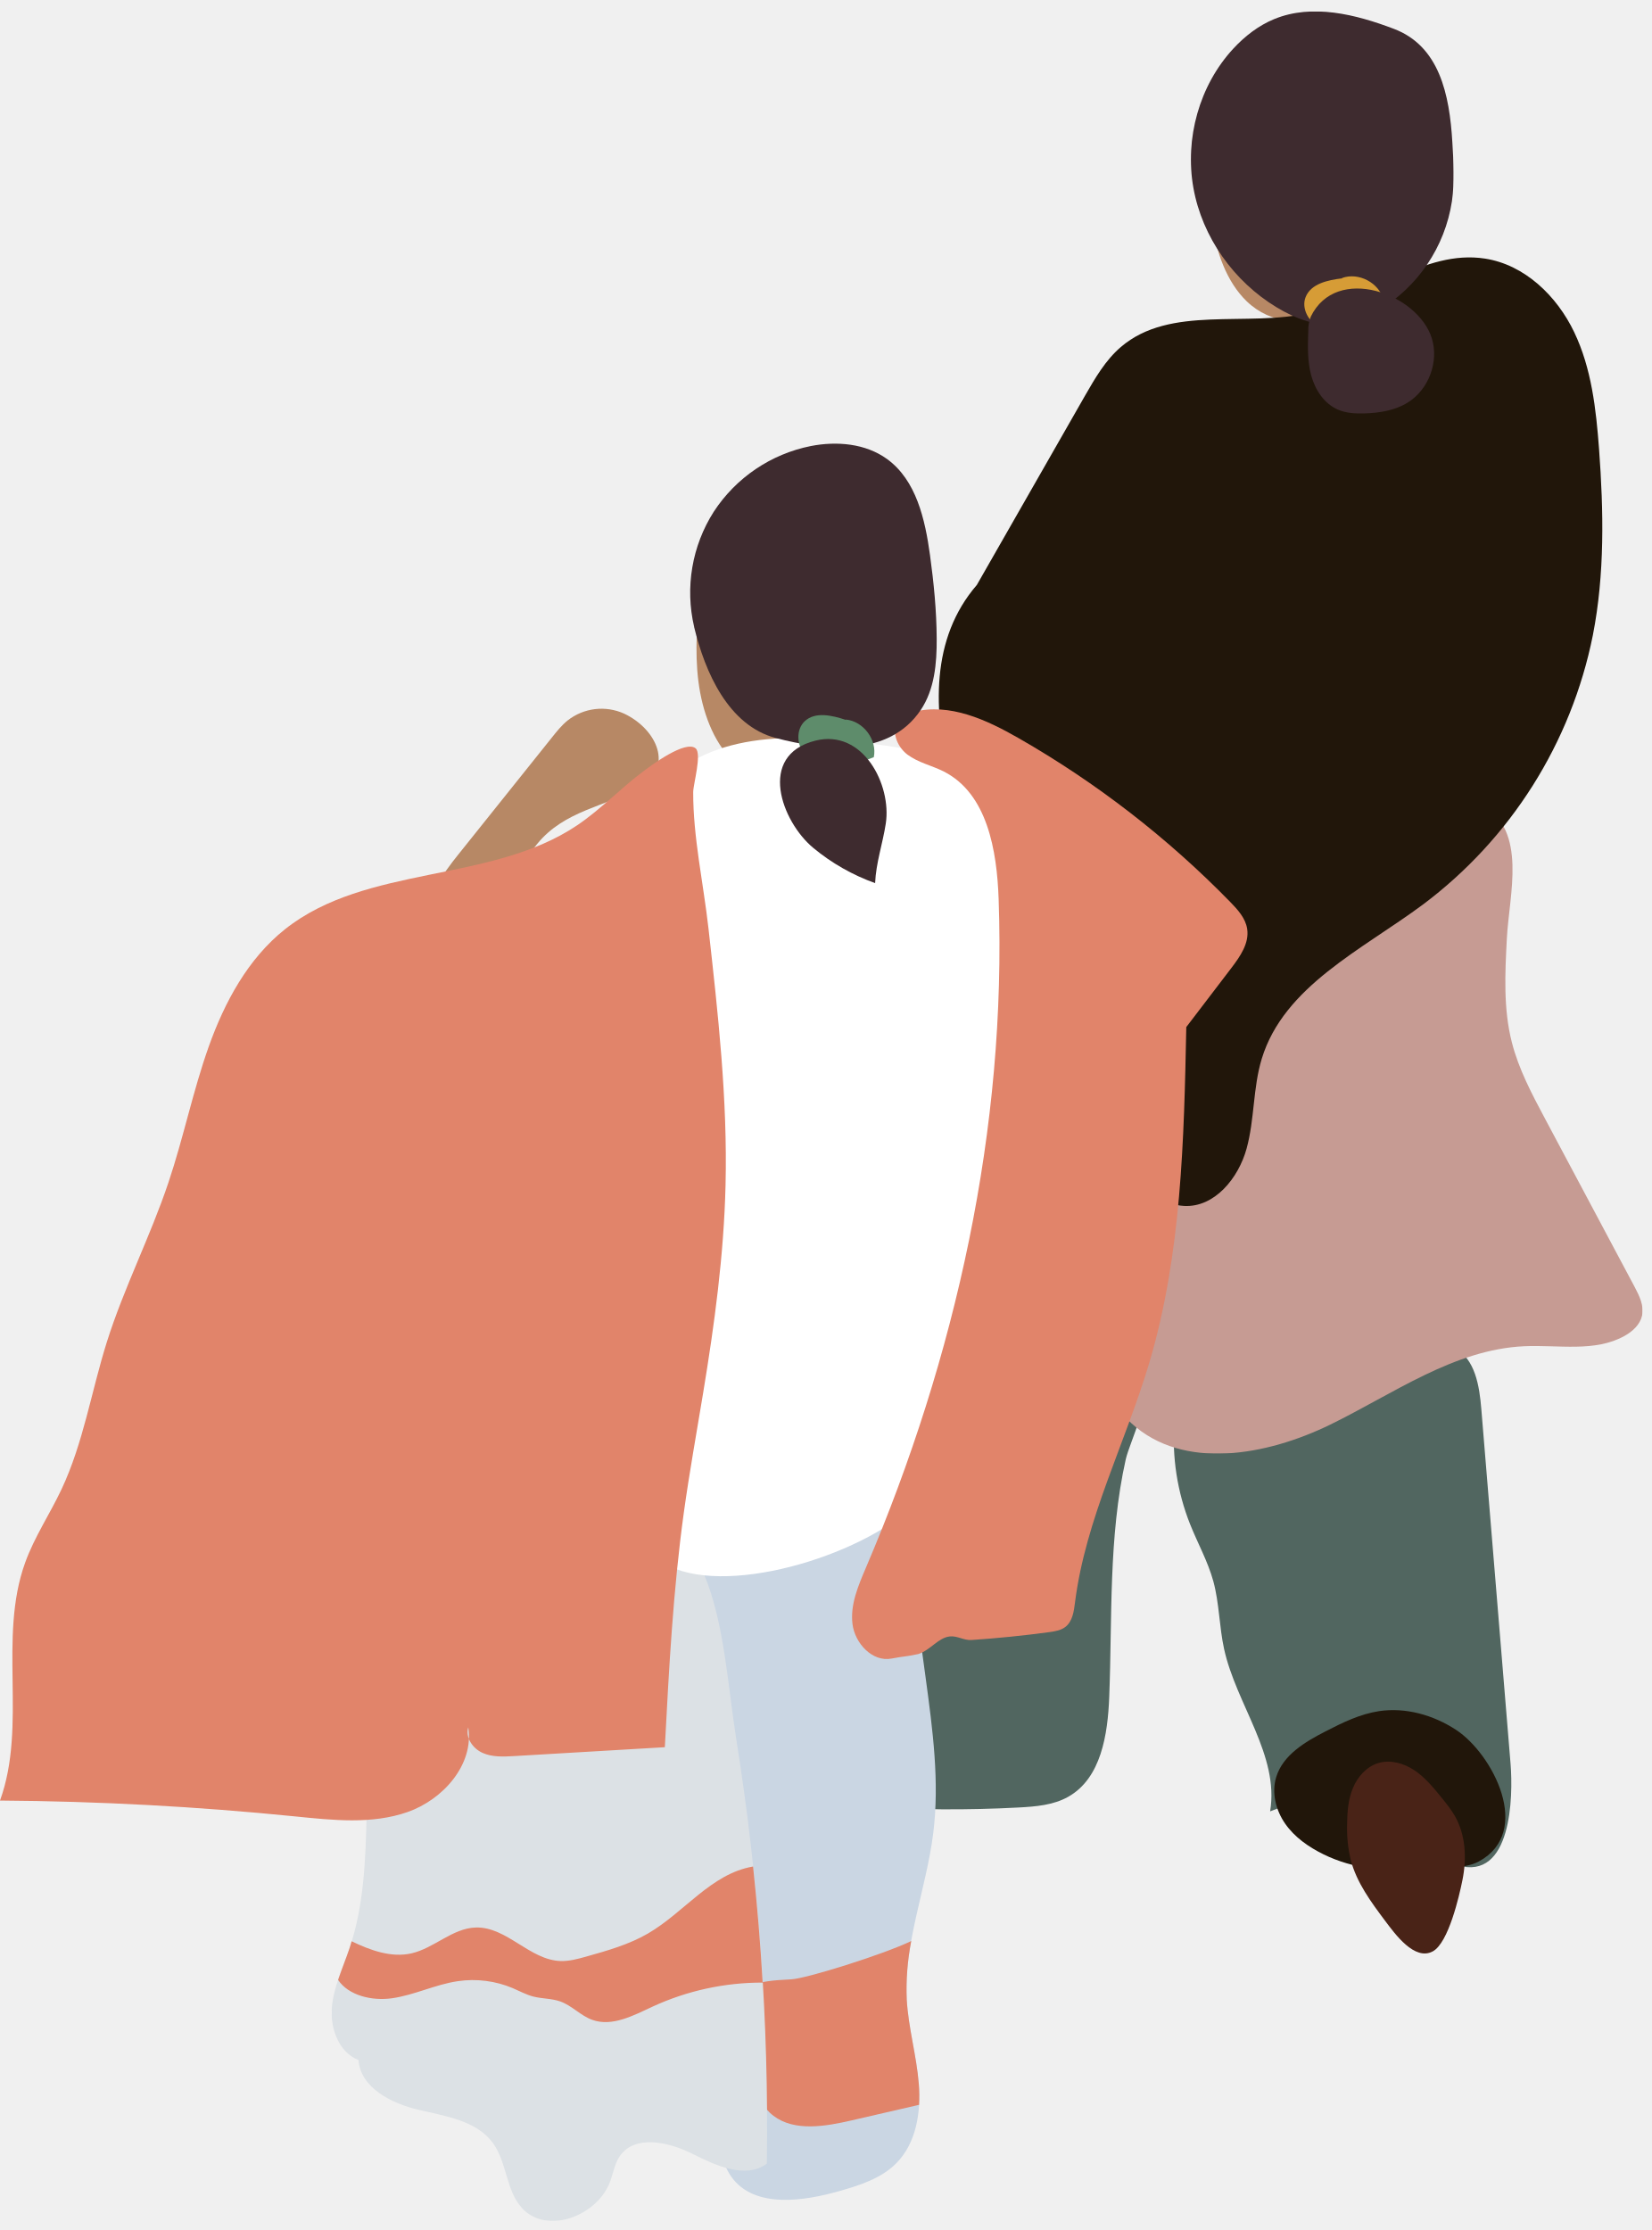
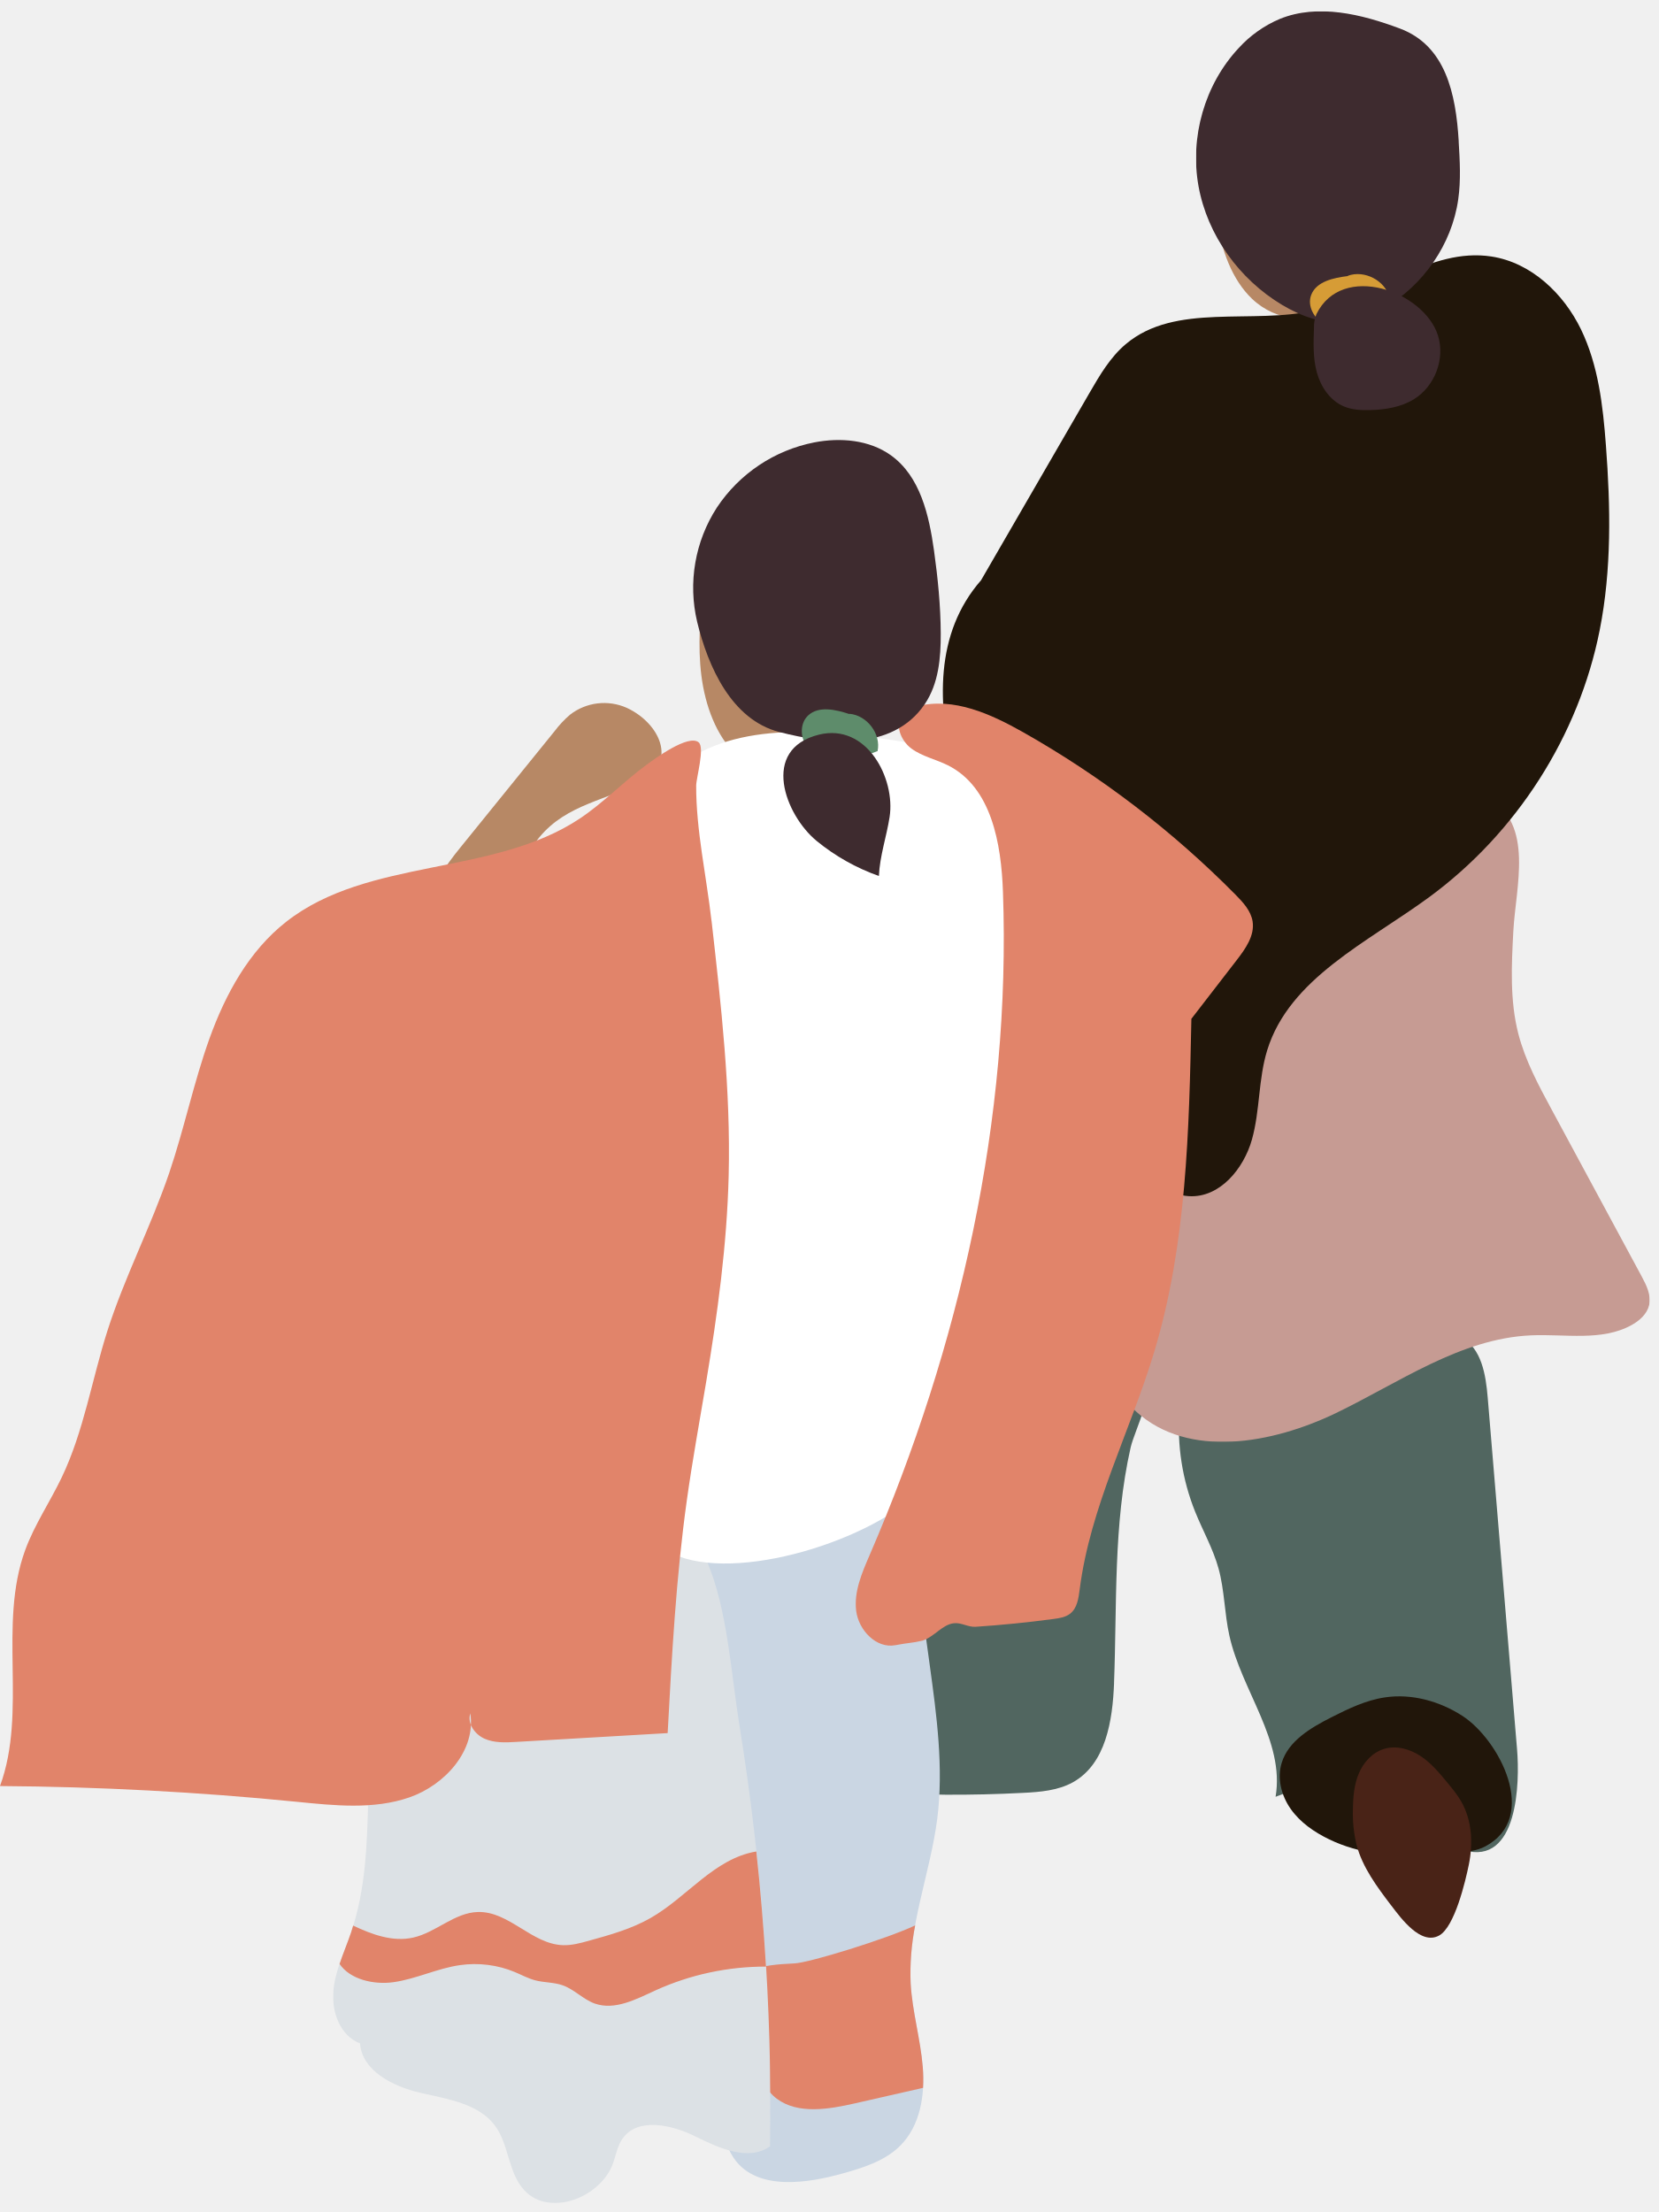
- <svg xmlns="http://www.w3.org/2000/svg" xmlns:xlink="http://www.w3.org/1999/xlink" width="40" height="54" viewBox="0 0 40 54">
+ <svg xmlns="http://www.w3.org/2000/svg" xmlns:xlink="http://www.w3.org/1999/xlink" width="36" height="48" viewBox="0 0 36 48">
  <defs>
-     <path id="a" d="M.259.107h13.405v15.928H.26z" />
-     <path id="c" d="M.226.22H6.59v7.594H.226z" />
-     <path id="e" d="M.253.125h10.545v17.321H.253z" />
+     <path id="a" d="M.233.095h12.065v14.159H.233z" />
+     <path id="c" d="M.204.195H5.93v6.751H.204z" />
+     <path id="e" d="M.227.112h9.491v15.396H.228z" />
  </defs>
  <g fill="none" fill-rule="evenodd">
-     <path fill="#516660" d="M26.86 41.092c-.035.91-.196 1.968-.992 2.417-.36.204-.79.238-1.205.26-.619.033-1.238.048-1.858.044-.418-.002-.891-.038-1.155-.36-.232-.285-.216-.693-.173-1.058a13.946 13.946 0 0 1 4.316-8.495c.353-.327 1.38-1.13 1.83-.503.302.42-.265 1.51-.363 1.942-.421 1.885-.325 3.836-.4 5.753" />
-     <path fill="#B78865" d="M29.544 2.394c-.11.23-.136.505-.16.772-.063.73-.126 1.468-.035 2.198s.356 1.463.838 1.93c.586.566 1.461.638 2.08.17.25-.189.455-.45.628-.736.564-.929 1.707-4.563.641-5.473-.747-.638-3.593.317-3.992 1.139" />
-     <path fill="#516660" d="M35.776 43.43a8.537 8.537 0 0 0-5.02.433c.225-1.361-.82-2.587-1.115-3.934-.118-.541-.115-1.105-.26-1.638-.132-.48-.379-.92-.563-1.382a5.587 5.587 0 0 1-.38-2.47c.012-.17.035-.349.13-.492.11-.165.3-.258.484-.335 1.02-.427 2.126-.595 3.22-.76l1.87-.28c.367-.056.764-.106 1.09.072.49.27.592.917.638 1.474l.708 8.59c.066.8.026 2.843-1.283 2.461.157-.154.937-1.64.481-1.74" />
-     <path fill="#21160A" d="M32.045 44.901c-.358-.176-.696-.412-.924-.739-.228-.327-.334-.752-.217-1.132.164-.532.697-.85 1.193-1.104.412-.213.836-.42 1.295-.49.647-.097 1.318.094 1.865.452.889.581 1.872 2.472.554 3.187-.388.21-1.01.135-1.437.176-.81.075-1.587.014-2.33-.35" />
-     <g transform="translate(26.111 19.165)">
+     <path fill="#516660" d="M24.175 36.526c-.032.81-.177 1.75-.893 2.149-.325.18-.712.212-1.085.23a29.13 29.13 0 0 1-1.672.04c-.376-.002-.802-.034-1.04-.32-.21-.254-.194-.616-.155-.94.342-2.861 1.744-5.587 3.884-7.552.317-.29 1.24-1.004 1.647-.447.272.373-.24 1.342-.327 1.727-.379 1.675-.293 3.41-.36 5.113" />
+     <path fill="#B78865" d="M26.59 2.128c-.1.204-.123.449-.144.686-.057.648-.114 1.305-.032 1.954s.32 1.3.754 1.715c.528.504 1.315.567 1.873.151.224-.167.408-.4.564-.654.508-.825 1.537-4.056.577-4.865-.672-.566-3.233.282-3.592 1.013" />
+     <path fill="#516660" d="M32.199 38.604a7.773 7.773 0 0 0-4.519.386c.203-1.21-.737-2.3-1.003-3.498-.107-.48-.104-.981-.235-1.456-.118-.427-.34-.817-.506-1.228a4.91 4.91 0 0 1-.342-2.195c.011-.152.032-.31.118-.438.099-.147.27-.23.435-.298.917-.38 1.913-.529 2.898-.675l1.682-.25c.33-.049.688-.094.981.065.442.24.534.815.575 1.31l.637 7.635c.06.711.024 2.528-1.154 2.188.141-.137.843-1.458.433-1.546" />
+     <path fill="#21160A" d="M28.84 39.912c-.322-.156-.626-.366-.831-.657-.205-.29-.301-.668-.195-1.006.147-.473.627-.755 1.073-.982.371-.188.753-.373 1.165-.434.583-.087 1.187.082 1.68.4.8.518 1.684 2.198.498 2.834-.35.187-.91.12-1.294.156-.73.067-1.428.012-2.096-.311" />
+     <g transform="translate(23.5 17.035)">
      <mask id="b" fill="#fff">
        <use xlink:href="#a" />
      </mask>
-       <path fill="#C69B93" d="M10.377 3.57c-.044.837-.086 1.689.12 2.5.166.654.486 1.256.803 1.851l2.168 4.07c.117.22.237.463.183.704-.049.216-.228.38-.421.488-.719.403-1.608.213-2.43.251-1.705.079-3.17 1.152-4.702 1.9-1.532.747-3.551 1.118-4.808-.031C.473 14.555.23 13.36.262 12.256c.084-2.832 1.644-5.382 3.155-7.782.784-1.243 1.596-2.518 2.784-3.386C7.03.483 8.752-.267 9.775.319c1.11.636.657 2.171.602 3.25" mask="url(#b)" />
+       <path fill="#C69B93" d="M9.339 3.173c-.04.744-.077 1.501.108 2.223.15.581.437 1.116.723 1.645l1.952 3.618c.105.195.213.411.164.626-.044.191-.206.337-.38.433-.646.359-1.446.19-2.187.224-1.533.07-2.852 1.023-4.23 1.687-1.38.665-3.197.995-4.328-.027-.735-.664-.955-1.726-.925-2.708.075-2.517 1.48-4.784 2.84-6.917C3.78 2.872 4.512 1.74 5.58.967 6.327.43 7.877-.237 8.797.284c1 .565.592 1.93.542 2.89" mask="url(#b)" />
    </g>
-     <path fill="#21160A" d="M23.654 14.165l2.62-4.584c.244-.424.494-.858.866-1.177 1.2-1.029 3.05-.47 4.59-.831 1.456-.342 2.751-1.54 4.229-1.311.961.148 1.742.905 2.16 1.781.419.875.53 1.862.602 2.829.111 1.505.14 3.03-.15 4.51a10.798 10.798 0 0 1-4.118 6.524c-1.475 1.095-3.363 1.976-3.899 3.73-.216.706-.172 1.47-.369 2.182s-.774 1.425-1.514 1.384c-.494-.027-.9-.378-1.266-.71-.534-.486-1.074-.978-1.491-1.567-.65-.918-.97-2.02-1.278-3.1-.789-2.754-3.214-7.072-.982-9.66" />
-     <g transform="translate(28.611 .057)">
+     <path fill="#21160A" d="M21.289 12.591l2.358-4.074c.219-.378.444-.763.779-1.047 1.08-.914 2.744-.417 4.132-.739 1.31-.303 2.475-1.368 3.805-1.165.865.132 1.568.805 1.945 1.583.376.779.476 1.655.54 2.515.101 1.337.126 2.693-.135 4.01-.454 2.293-1.803 4.403-3.706 5.798-1.327.973-3.026 1.757-3.508 3.315-.195.628-.155 1.307-.332 1.94-.178.633-.697 1.267-1.363 1.23-.444-.024-.81-.335-1.14-.63-.48-.433-.966-.87-1.341-1.394-.585-.815-.873-1.796-1.15-2.755-.71-2.449-2.893-6.287-.884-8.587" />
+     <g transform="translate(25.75 .05)">
      <mask id="d" fill="#fff">
        <use xlink:href="#c" />
      </mask>
-       <path fill="#3E2B2F" d="M6.558 3.394c.029.473.056.95-.01 1.42A3.737 3.737 0 0 1 4.75 7.471c-.286.167-.599.298-.929.333-.53.055-1.059-.141-1.515-.417C1.265 6.76.5 5.685.287 4.492.074 3.299.43 2.01 1.254 1.12c.28-.302.612-.56.993-.716.918-.376 1.968-.115 2.896.238 1.099.417 1.347 1.582 1.415 2.752" mask="url(#d)" />
+       <path fill="#3E2B2F" d="M5.903 3.017c.025.42.05.844-.01 1.261-.138.974-.757 1.867-1.619 2.364a2.14 2.14 0 0 1-.836.296c-.477.05-.953-.126-1.364-.37C1.138 6.008.45 5.052.258 3.992c-.192-1.06.13-2.206.87-2.998A2.56 2.56 0 0 1 2.023.36C2.85.025 3.794.257 4.63.57c.988.371 1.212 1.407 1.274 2.447" mask="url(#d)" />
    </g>
-     <path fill="#492317" d="M33.545 46.519c-.343-.458-.695-.931-.838-1.485a3.32 3.32 0 0 1-.087-.866c.004-.296.027-.598.141-.871.114-.274.33-.518.614-.604.296-.089.624.006.88.178.256.173.455.416.65.656.117.144.234.289.326.45.262.461.288 1.025.183 1.545-.078.39-.337 1.52-.716 1.729-.442.244-.92-.423-1.153-.732" />
-     <path fill="#D69C36" d="M32.502 6.74c-.347.041-.757.129-.886.453-.11.277.074.61.347.73.273.12.599.062.86-.081.262-.143.472-.362.679-.577-.102-.416-.605-.681-1.007-.532" />
-     <path fill="#3E2B2F" d="M31.74 7.67a.845.845 0 0 0-.06.34c-.012.363-.025.734.072 1.085.096.351.318.687.655.828.196.083.415.094.628.088.366-.01.742-.07 1.053-.263.507-.314.759-.985.584-1.554-.334-1.085-2.312-1.805-2.932-.525" />
-     <path fill="#CAD6E3" d="M20.32 53.059c.499-.141 1.017-.307 1.382-.674.486-.488.602-1.237.547-1.923-.055-.686-.253-1.355-.292-2.041-.077-1.361.472-2.675.641-4.027.157-1.248-.013-2.51-.182-3.755l-.796-5.863c-.033-.246-.075-.509-.246-.689-.331-.347-.908-.185-1.351.001l-3.13 1.315c-.378.16-.778.336-1.005.676-.197.296-.23.67-.23 1.024-.003 1.653.57 3.245.897 4.866.487 2.405.43 4.869.628 7.304.072.884.001 2.684.521 3.43.563.805 1.81.584 2.616.356" />
-     <path fill="#E1846A" d="M18.223 49.47c-.04.638-.01 1.372.507 1.765.51.387 1.254.258 1.895.11l1.63-.376c.01-.17.008-.34-.006-.507-.055-.686-.253-1.355-.292-2.041a6.085 6.085 0 0 1 .109-1.418c-.696.332-2.549.912-2.907.927-1.881.081-.875.535-.936 1.54" />
-     <g transform="translate(7.778 36.334)">
+     <path fill="#492317" d="M30.19 41.35c-.309-.407-.625-.828-.754-1.32a2.916 2.916 0 0 1-.078-.77c.003-.263.025-.53.127-.774.102-.243.296-.46.553-.536.266-.08.56.005.791.158.231.153.41.37.585.583.106.128.211.256.294.4.235.41.26.911.165 1.373-.071.346-.304 1.35-.645 1.537-.397.217-.828-.376-1.037-.651" />
+     <path fill="#D69C36" d="M29.252 5.99c-.313.038-.682.116-.797.404-.099.246.066.541.312.648.245.107.538.055.774-.072.235-.127.425-.32.61-.512-.09-.37-.543-.606-.905-.473" />
+     <path fill="#3E2B2F" d="M28.566 6.817a.743.743 0 0 0-.053.303c-.012.323-.023.652.063.964.087.313.287.611.59.737.177.073.374.083.565.078.33-.009.668-.063.948-.234.456-.28.683-.876.526-1.381-.3-.965-2.081-1.605-2.639-.467" />
+     <path fill="#CAD6E3" d="M18.288 47.163c.45-.125.915-.272 1.244-.599.437-.433.542-1.1.492-1.709-.05-.61-.228-1.204-.262-1.814-.07-1.21.424-2.378.577-3.58.14-1.109-.013-2.23-.165-3.338l-.716-5.211c-.03-.219-.068-.452-.221-.612-.299-.309-.818-.165-1.217 0l-2.816 1.17c-.34.14-.7.298-.905.6-.177.263-.207.595-.207.91-.003 1.47.513 2.885.808 4.326.438 2.138.386 4.327.565 6.492.064.786 0 2.386.469 3.048.506.716 1.629.52 2.354.317" />
+     <path fill="#E1846A" d="M16.4 43.973c-.035.567-.008 1.22.457 1.569.46.344 1.128.23 1.706.098l1.467-.334a3.26 3.26 0 0 0-.006-.45c-.05-.61-.228-1.205-.263-1.815a5.344 5.344 0 0 1 .098-1.26c-.626.295-2.294.81-2.616.824-1.693.072-.787.475-.842 1.368" />
+     <g transform="translate(7 32.297)">
      <mask id="f" fill="#fff">
        <use xlink:href="#e" />
      </mask>
-       <path fill="#DCE1E5" d="M10.791 16.06c-.517.378-1.232.047-1.805-.24-.573-.288-1.392-.47-1.755.056-.12.175-.156.392-.226.593-.294.85-1.538 1.33-2.144.665-.39-.428-.362-1.103-.7-1.57-.396-.547-1.149-.654-1.806-.809-.658-.154-1.403-.534-1.452-1.205-.473-.184-.685-.756-.646-1.26.04-.505.269-.971.43-1.45.707-2.092.136-4.44.781-6.551C2.102 2.215 3.97.569 6.111.196c3.596-.627 3.536 3.056 3.943 5.606.54 3.39.788 6.826.737 10.258" mask="url(#f)" />
+       <path fill="#DCE1E5" d="M9.712 14.276c-.466.335-1.109.041-1.625-.214-.515-.256-1.253-.418-1.579.05-.109.156-.14.349-.203.527-.265.755-1.385 1.183-1.93.59-.35-.38-.326-.979-.63-1.395-.357-.486-1.034-.581-1.626-.718-.592-.137-1.262-.475-1.307-1.072-.425-.163-.616-.672-.58-1.12.035-.448.241-.863.387-1.289.635-1.86.121-3.946.702-5.823C1.891 1.969 3.572.506 5.5.174 8.736-.383 8.682 2.89 9.048 5.157c.487 3.013.71 6.068.664 9.119" mask="url(#f)" />
    </g>
-     <path fill="#B78865" d="M17.107 13.524c-.111.23-.137.505-.16.772-.064.73-.127 1.468-.036 2.198.092.73.356 1.464.838 1.93.587.566 1.462.638 2.081.17.249-.188.454-.45.628-.736.563-.929 1.706-4.563.64-5.473-.746-.637-3.592.317-3.991 1.14" />
-     <path fill="#FFF" d="M22.373 36.203c.81-.975 1.046-2.289 1.253-3.538l.86-5.19c.123-.742.246-1.484.297-2.233.105-1.559-.106-3.119-.316-4.666-.058-.43-.12-.87-.336-1.247-.508-.887-1.661-1.124-2.676-1.272-1.868-.27-4.046-.445-5.368.898-.693.703-.993 1.688-1.439 2.566-.47.927-1.127 1.78-1.358 2.792-.15.66-.11 1.346-.067 2.021.116 1.865.232 3.732.466 5.586.213 1.694.745 5.342 2.67 6.072 1.638.622 4.94-.498 6.014-1.789" />
-     <path fill="#E1846A" d="M22.242 40.052c-.324.07-.326.048-.651.11-.465.091-.89-.368-.948-.836-.058-.468.139-.927.324-1.361 2.179-5.104 3.411-10.65 3.215-16.194-.041-1.176-.274-2.551-1.325-3.087-.291-.148-.625-.216-.886-.413-.26-.197-.413-.604-.197-.848.09-.1.221-.15.351-.184.869-.223 1.765.19 2.542.636a23.426 23.426 0 0 1 5.123 3.966c.182.187.37.393.41.65.055.348-.17.67-.383.95l-1.091 1.43c-.055 2.732-.116 5.502-.894 8.122-.577 1.946-1.546 3.793-1.8 5.807-.027.217-.06.46-.231.594-.11.087-.257.11-.396.129a27.89 27.89 0 0 1-1.884.19c-.18.012-.344-.107-.523-.086-.28.032-.458.322-.756.425" />
-     <path fill="#3E2B2F" d="M16.809 15.181a3.642 3.642 0 0 1 .475-2.79 3.663 3.663 0 0 1 2.35-1.59c.63-.123 1.324-.063 1.844.313.71.514.923 1.462 1.042 2.328.092.671.159 1.346.162 2.023.004.6-.052 1.23-.386 1.727-.777 1.157-2.343.985-3.508.68-1.15-.302-1.716-1.592-1.98-2.69" />
-     <path fill="#5E8C6B" d="M20.483 17.433c-.331-.11-.74-.207-.995.03-.218.204-.196.583-.001.808.194.226.513.312.811.295.298-.017.582-.124.861-.23.088-.418-.252-.874-.68-.912" />
-     <path fill="#3E2B2F" d="M19.691 20.53c.445.37.955.66 1.5.855.02-.488.184-.958.258-1.44.146-.94-.55-2.3-1.705-2.01-1.417.355-.815 1.962-.053 2.595" />
-     <path fill="#B78865" d="M15.114 17.281a1.327 1.327 0 0 0-1.37.166c-.144.117-.26.262-.375.406l-2.276 2.845c-.355.444-.732.957-.662 1.522.04.322.291.651.616.637a.707.707 0 0 0 .262-.072c.894-.413 1.077-1.591 1.701-2.352.665-.811 1.627-.888 2.48-1.37.84-.473.42-1.406-.376-1.782" />
-     <path fill="#E1846A" d="M17.155 22.475c.232 2.068.465 4.145.414 6.226-.04 1.688-.268 3.367-.543 5.033-.158.964-.333 1.925-.467 2.893-.26 1.883-.36 3.784-.46 5.682l-3.65.215c-.259.015-.53.028-.765-.078-.236-.105-.421-.372-.345-.618.141.902-.608 1.749-1.47 2.051-.865.302-1.81.198-2.72.106A76.465 76.465 0 0 0 0 43.601c.663-1.828-.053-3.936.61-5.764.224-.62.597-1.174.878-1.77.532-1.128.725-2.382 1.1-3.572.415-1.315 1.051-2.55 1.49-3.858.365-1.085.592-2.213.976-3.292.384-1.078.95-2.13 1.847-2.843 1.976-1.569 4.982-1.109 7.076-2.518.574-.387 1.054-.899 1.61-1.313.197-.147 1.009-.753 1.257-.55.157.13-.058.873-.058 1.058-.005 1.08.248 2.221.369 3.296M18.228 45.2c-1.008.173-1.662 1.113-2.542 1.623-.458.265-.977.412-1.49.556-.202.057-.41.114-.62.108-.75-.024-1.302-.831-2.052-.812-.567.015-1.009.5-1.56.626-.492.111-.996-.074-1.45-.293-.016.056-.03.111-.049.166-.087.258-.192.512-.278.77.252.378.82.513 1.301.445.548-.077 1.055-.336 1.602-.415.446-.066.91-.006 1.323.168.164.07.322.157.494.203.217.057.45.046.661.121.282.1.491.344.773.445.483.174 1-.106 1.465-.322a6.337 6.337 0 0 1 2.662-.58 59.019 59.019 0 0 0-.232-2.81l-.008.001" />
+     <path fill="#B78865" d="M15.396 12.021c-.1.204-.123.45-.144.687-.057.648-.114 1.305-.032 1.954.083.649.32 1.3.754 1.715.528.503 1.316.567 1.873.151.224-.167.409-.4.565-.654.507-.826 1.536-4.056.577-4.865-.672-.567-3.234.282-3.593 1.012" />
+     <path fill="#FFF" d="M20.135 32.18c.73-.866.942-2.034 1.129-3.145l.774-4.613c.11-.66.221-1.32.267-1.985.094-1.385-.096-2.772-.285-4.147-.052-.382-.108-.774-.302-1.108-.457-.79-1.495-1-2.409-1.13-1.68-.242-3.641-.397-4.831.797-.623.625-.893 1.5-1.294 2.281-.423.823-1.015 1.582-1.223 2.481-.135.587-.098 1.197-.06 1.797.104 1.658.208 3.317.419 4.965.192 1.506.67 4.749 2.403 5.398 1.474.552 4.446-.443 5.412-1.59" />
+     <path fill="#E1846A" d="M20.018 35.602c-.291.062-.294.042-.586.098-.419.08-.8-.327-.853-.743-.052-.417.124-.824.291-1.21 1.961-4.537 3.07-9.467 2.894-14.395-.037-1.045-.247-2.268-1.193-2.744-.262-.132-.562-.192-.797-.367-.234-.175-.372-.537-.177-.754a.619.619 0 0 1 .316-.163c.781-.198 1.588.169 2.287.564a21.052 21.052 0 0 1 4.611 3.527c.164.166.333.349.37.578.049.308-.154.595-.346.843l-.982 1.272c-.05 2.428-.104 4.89-.804 7.219-.52 1.73-1.392 3.372-1.62 5.162-.025.193-.053.408-.208.528-.1.077-.231.098-.357.114-.563.076-1.128.132-1.695.17-.162.01-.31-.096-.47-.077-.253.029-.413.286-.681.378" />
+     <path fill="#3E2B2F" d="M15.128 13.494a3.204 3.204 0 0 1 .428-2.48A3.299 3.299 0 0 1 17.67 9.6c.567-.11 1.192-.056 1.66.278.639.457.83 1.3.938 2.07.083.596.143 1.196.146 1.798.003.532-.047 1.092-.348 1.535-.699 1.028-2.109.875-3.157.603-1.034-.267-1.544-1.414-1.781-2.39" />
+     <path fill="#5E8C6B" d="M18.435 15.496c-.298-.098-.666-.184-.896.027-.196.18-.176.518 0 .718.174.2.461.277.73.262.267-.015.523-.11.774-.204.08-.372-.227-.777-.611-.81" />
+     <path fill="#3E2B2F" d="M17.722 18.249c.4.328.86.587 1.35.76.019-.434.165-.851.232-1.28.131-.836-.495-2.044-1.534-1.787-1.276.316-.734 1.744-.048 2.307" />
+     <path fill="#B78865" d="M13.603 15.361a1.207 1.207 0 0 0-1.234.148 2.308 2.308 0 0 0-.337.36l-2.048 2.529c-.32.395-.659.851-.596 1.353.036.286.262.58.555.567a.643.643 0 0 0 .235-.065c.805-.366.97-1.414 1.531-2.09.599-.721 1.464-.79 2.232-1.218.755-.42.378-1.25-.338-1.584" />
+     <path fill="#E1846A" d="M15.44 19.977c.209 1.84.418 3.685.372 5.535-.037 1.5-.241 2.993-.488 4.474-.143.857-.3 1.711-.42 2.571-.234 1.674-.325 3.364-.416 5.051l-3.284.191c-.233.014-.476.025-.688-.069-.213-.094-.38-.33-.311-.55.127.802-.547 1.555-1.324 1.824-.777.268-1.628.176-2.447.094A69.67 69.67 0 0 0 0 38.757c.597-1.625-.048-3.5.548-5.124.202-.55.538-1.043.791-1.573.48-1.003.653-2.118.99-3.175.373-1.17.946-2.268 1.342-3.43.328-.965.532-1.967.877-2.926.346-.958.855-1.894 1.663-2.527 1.778-1.395 4.484-.986 6.368-2.238.517-.344.948-.8 1.449-1.167.178-.131.908-.67 1.132-.489.14.114-.053.775-.053.94-.004.96.224 1.975.332 2.93M16.405 40.178c-.907.154-1.495.99-2.287 1.442-.413.236-.88.367-1.34.494-.184.051-.37.102-.56.096-.675-.02-1.171-.738-1.846-.72-.51.012-.908.443-1.405.555-.442.1-.896-.066-1.304-.26-.015.05-.028.099-.044.147-.078.23-.174.455-.25.685.226.336.738.456 1.17.396.493-.07.95-.3 1.442-.37.402-.058.82-.005 1.19.15.149.062.29.14.445.18.195.051.406.041.595.108.254.09.442.305.696.396.435.154.9-.095 1.319-.287a5.763 5.763 0 0 1 2.396-.515c-.05-.834-.12-1.667-.21-2.498l-.007.001" />
  </g>
</svg>
